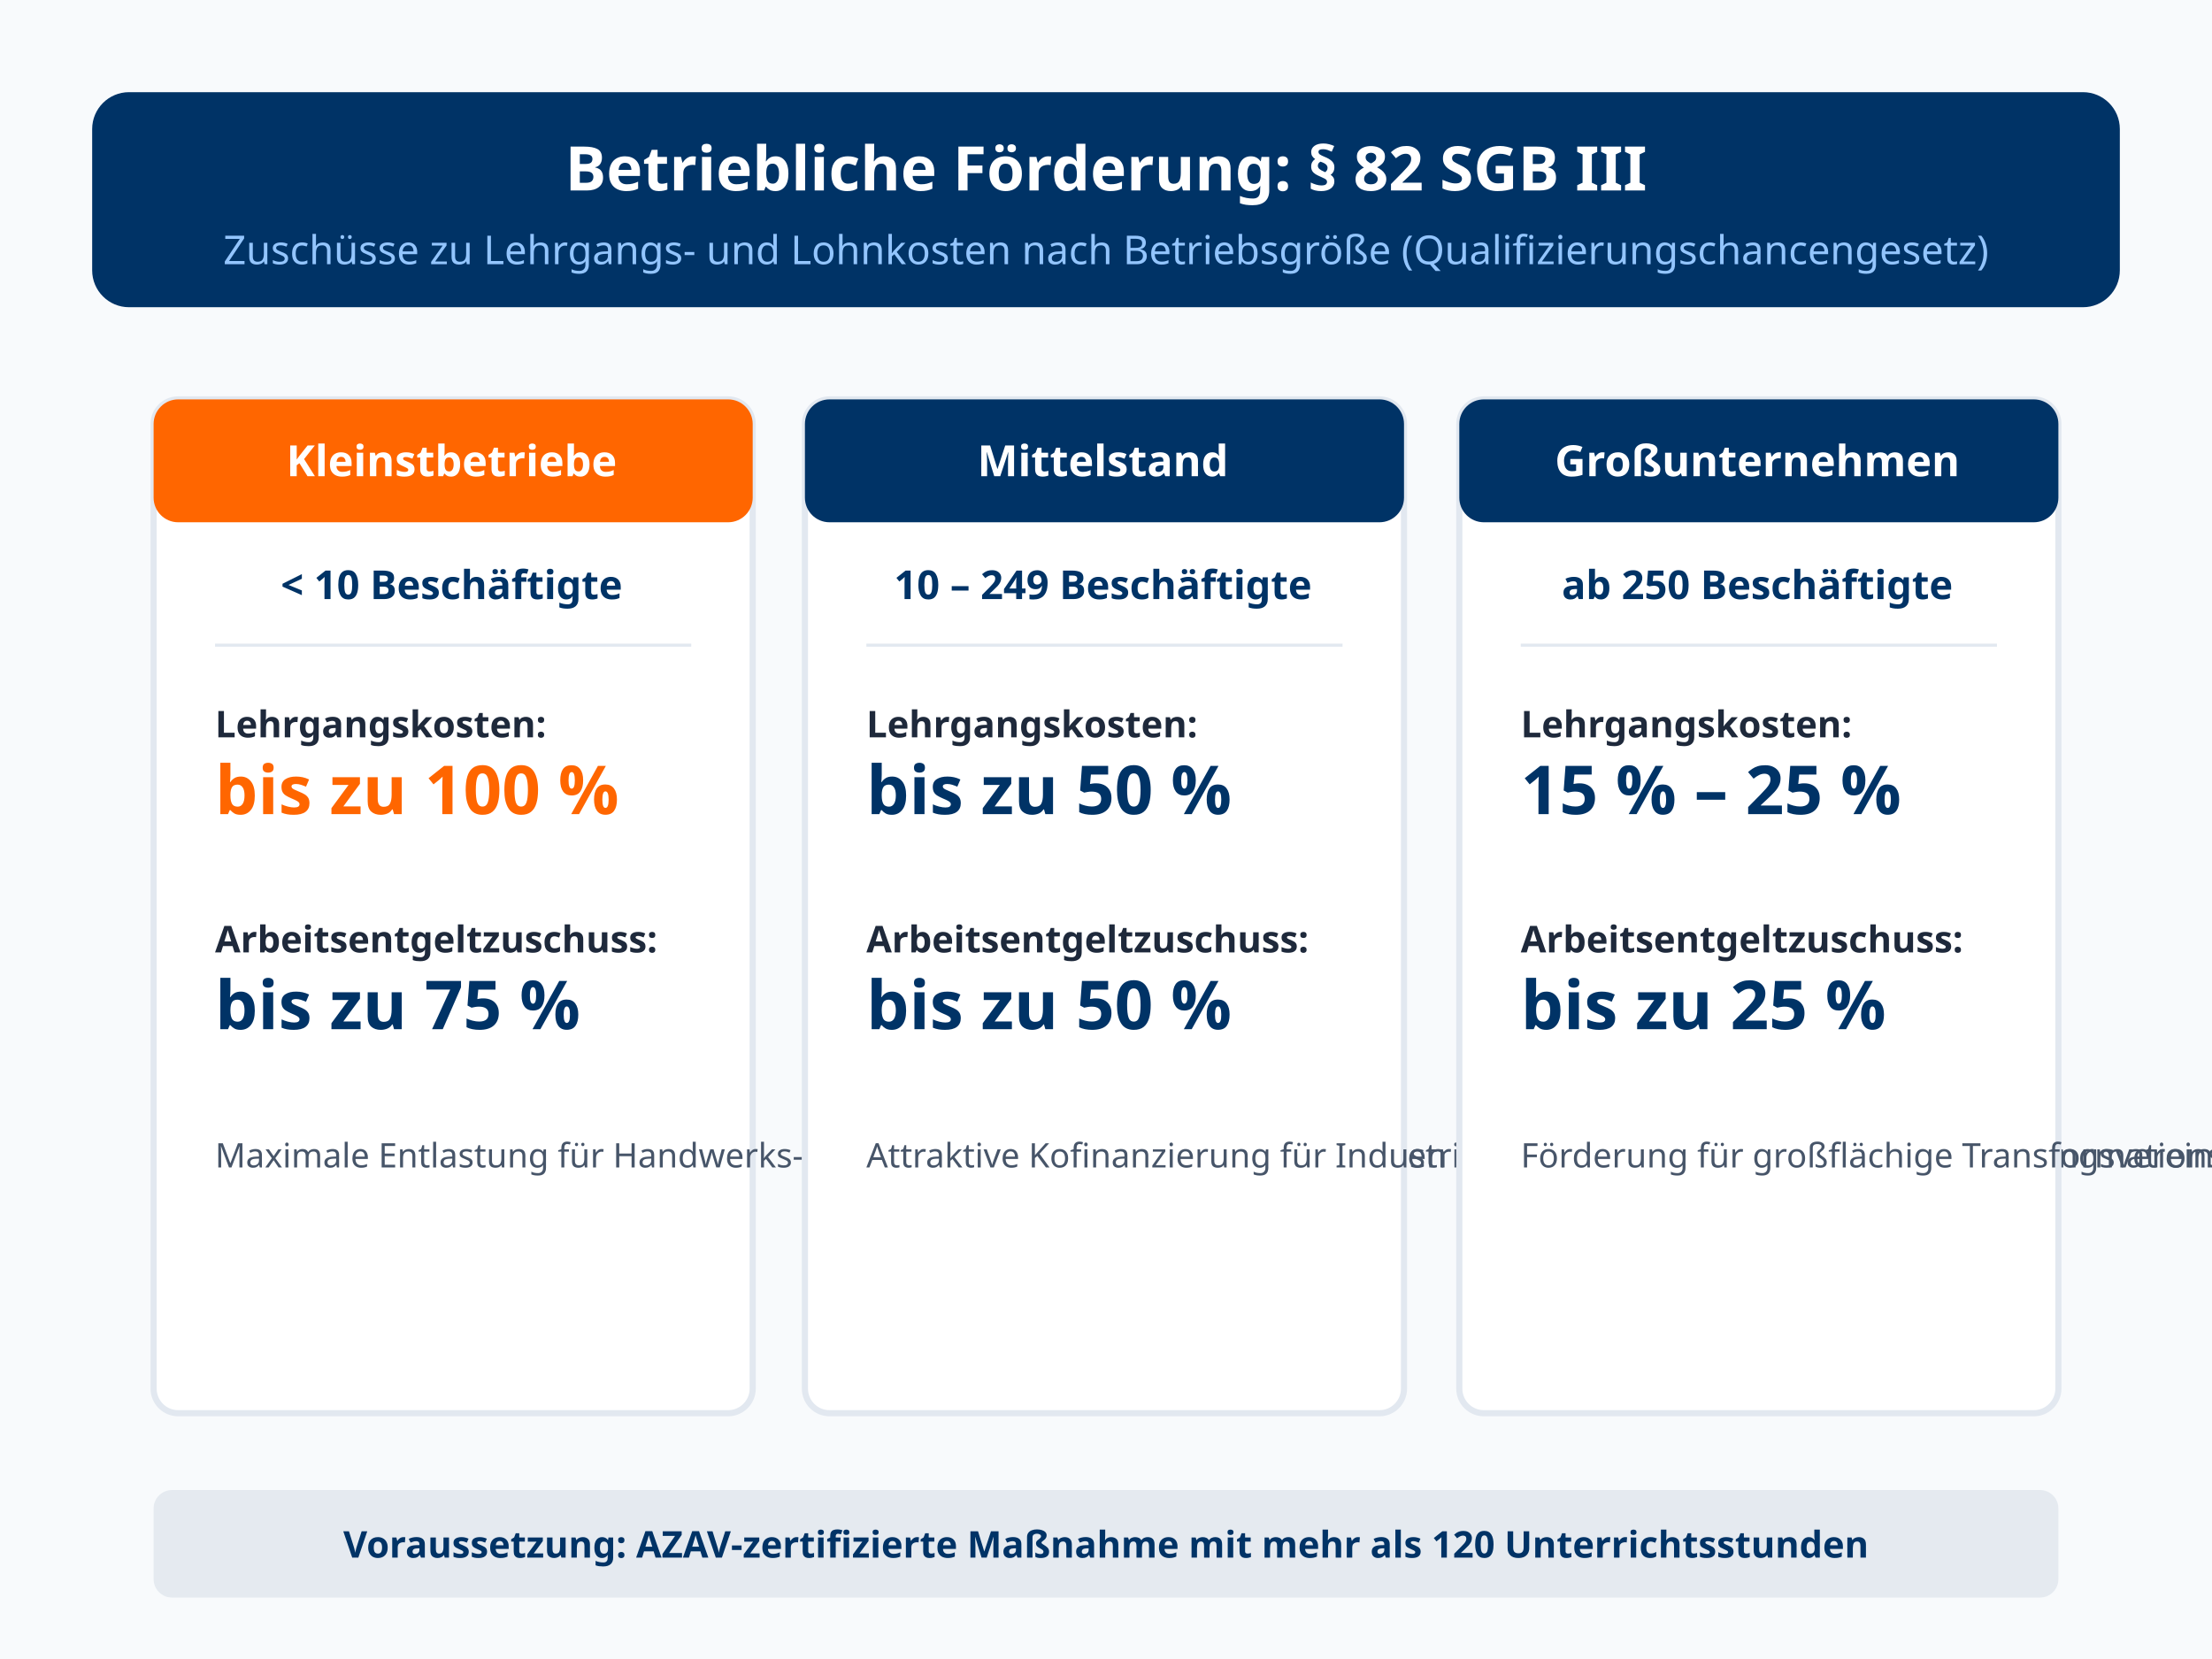
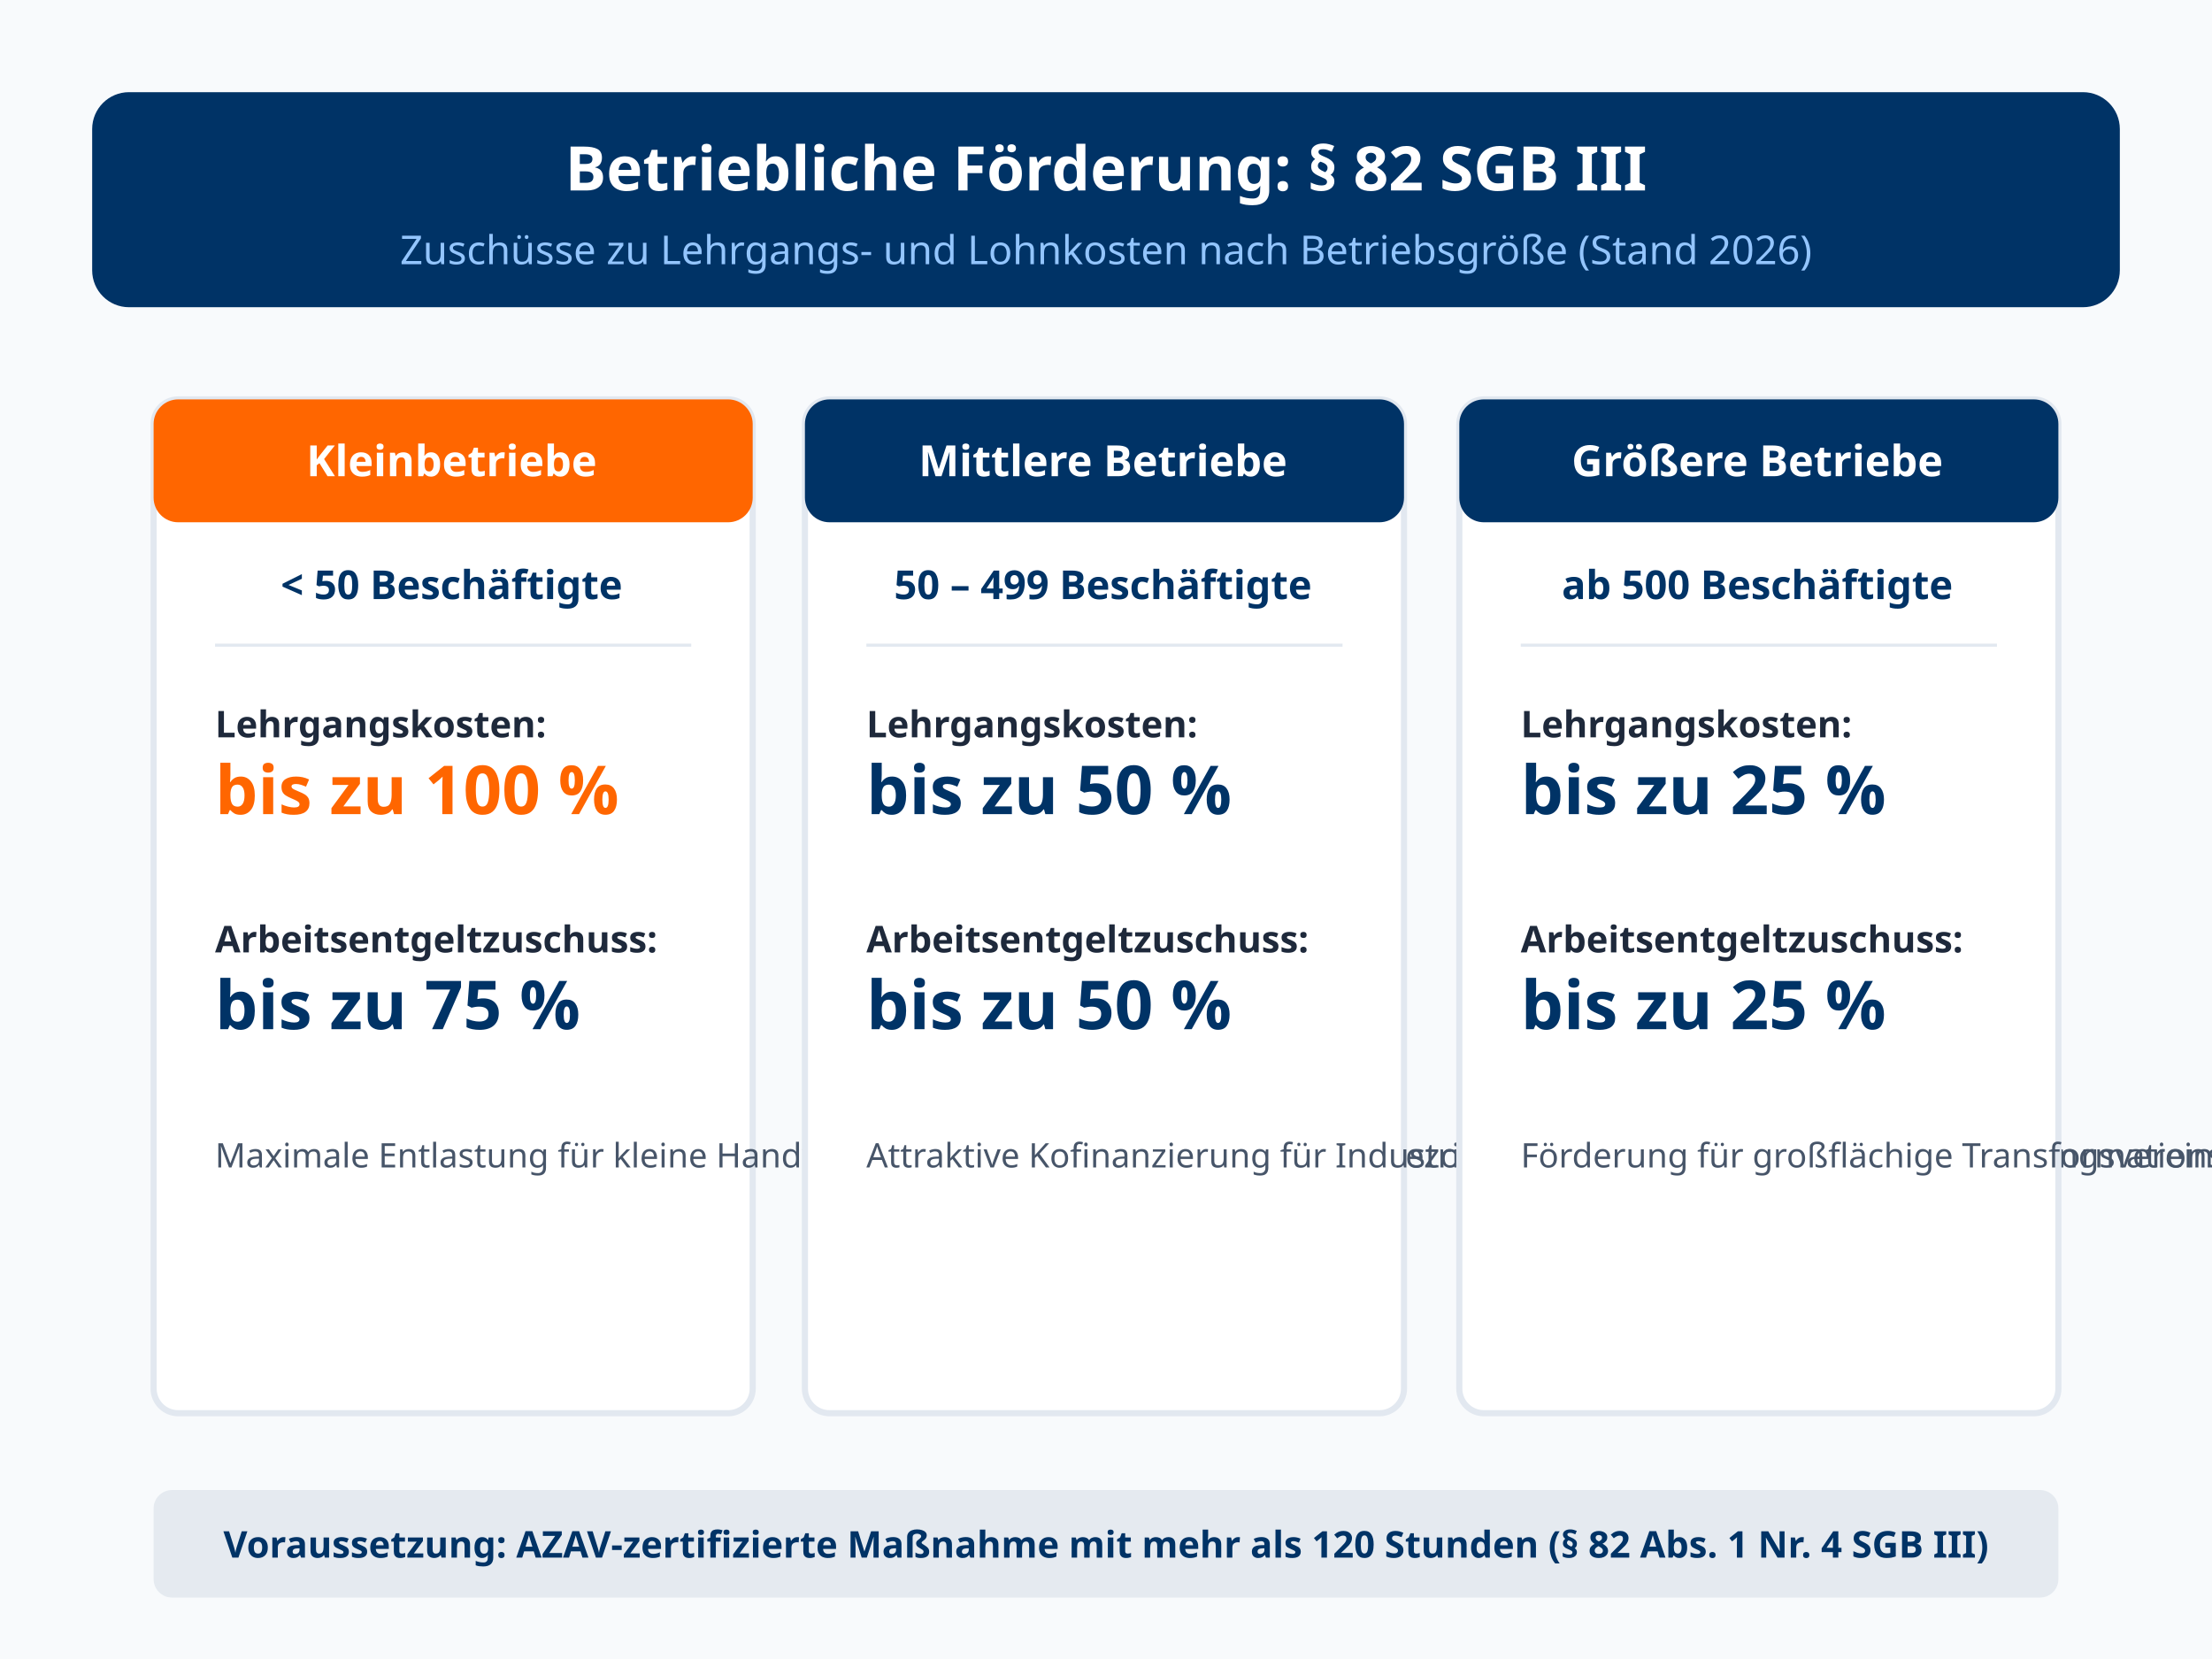
<svg xmlns="http://www.w3.org/2000/svg" viewBox="0 0 720 540" width="720" height="540">
  <rect width="720" height="540" fill="#F8FAFC" />
  <rect x="30" y="30" width="660" height="70" rx="12" fill="#003366" />
  <text x="360" y="62" fill="#FFFFFF" font-family="system-ui, sans-serif" font-size="20" font-weight="700" text-anchor="middle">Betriebliche Förderung: § 82 SGB III</text>
-   <text x="360" y="86" fill="#93C5FD" font-family="system-ui, sans-serif" font-size="13" text-anchor="middle">Zuschüsse zu Lehrgangs- und Lohnkosten nach Betriebsgröße (Qualifizierungschancengesetz)</text>
+   <text x="360" y="86" fill="#93C5FD" font-family="system-ui, sans-serif" font-size="13" text-anchor="middle">Zuschüsse zu Lehrgangs- und Lohnkosten nach Betriebsgröße (Stand 2026)</text>
  <g transform="translate(50, 130)">
    <rect width="195" height="330" rx="8" fill="#FFFFFF" stroke="#E2E8F0" stroke-width="2" />
    <rect width="195" height="40" rx="8" fill="#FF6600" />
-     <text x="97" y="25" fill="#FFFFFF" font-family="system-ui, sans-serif" font-size="14" font-weight="700" text-anchor="middle">Kleinstbetriebe</text>
-     <text x="97" y="65" fill="#003366" font-family="system-ui, sans-serif" font-size="13" font-weight="700" text-anchor="middle">&lt; 10 Beschäftigte</text>
+     <text x="97" y="25" fill="#FFFFFF" font-family="system-ui, sans-serif" font-size="14" font-weight="700" text-anchor="middle">Kleinbetriebe</text>
+     <text x="97" y="65" fill="#003366" font-family="system-ui, sans-serif" font-size="13" font-weight="700" text-anchor="middle">&lt; 50 Beschäftigte</text>
    <line x1="20" y1="80" x2="175" y2="80" stroke="#E2E8F0" />
    <text x="20" y="110" fill="#1E293B" font-family="system-ui, sans-serif" font-size="12" font-weight="700">Lehrgangskosten:</text>
    <text x="20" y="135" fill="#FF6600" font-family="system-ui, sans-serif" font-size="22" font-weight="800">bis zu 100 %</text>
    <text x="20" y="180" fill="#1E293B" font-family="system-ui, sans-serif" font-size="12" font-weight="700">Arbeitsentgeltzuschuss:</text>
    <text x="20" y="205" fill="#003366" font-family="system-ui, sans-serif" font-size="22" font-weight="800">bis zu 75 %</text>
-     <text x="20" y="250" fill="#475569" font-family="system-ui, sans-serif" font-size="11">Maximale Entlastung für Handwerks- und Praxisinhaber bei berufsbezogenen Deutschkursen.</text>
+     <text x="20" y="250" fill="#475569" font-family="system-ui, sans-serif" font-size="11">Maximale Entlastung für kleine Handwerks- und Praxisbetriebe bei berufsbezogenen Deutschkursen.</text>
  </g>
  <g transform="translate(262, 130)">
    <rect width="195" height="330" rx="8" fill="#FFFFFF" stroke="#E2E8F0" stroke-width="2" />
    <rect width="195" height="40" rx="8" fill="#003366" />
-     <text x="97" y="25" fill="#FFFFFF" font-family="system-ui, sans-serif" font-size="14" font-weight="700" text-anchor="middle">Mittelstand</text>
-     <text x="97" y="65" fill="#003366" font-family="system-ui, sans-serif" font-size="13" font-weight="700" text-anchor="middle">10 – 249 Beschäftigte</text>
+     <text x="97" y="25" fill="#FFFFFF" font-family="system-ui, sans-serif" font-size="14" font-weight="700" text-anchor="middle">Mittlere Betriebe</text>
+     <text x="97" y="65" fill="#003366" font-family="system-ui, sans-serif" font-size="13" font-weight="700" text-anchor="middle">50 – 499 Beschäftigte</text>
    <line x1="20" y1="80" x2="175" y2="80" stroke="#E2E8F0" />
    <text x="20" y="110" fill="#1E293B" font-family="system-ui, sans-serif" font-size="12" font-weight="700">Lehrgangskosten:</text>
    <text x="20" y="135" fill="#003366" font-family="system-ui, sans-serif" font-size="22" font-weight="800">bis zu 50 %</text>
    <text x="20" y="180" fill="#1E293B" font-family="system-ui, sans-serif" font-size="12" font-weight="700">Arbeitsentgeltzuschuss:</text>
    <text x="20" y="205" fill="#003366" font-family="system-ui, sans-serif" font-size="22" font-weight="800">bis zu 50 %</text>
    <text x="20" y="250" fill="#475569" font-family="system-ui, sans-serif" font-size="11">Attraktive Kofinanzierung für Industrie- und Pflegebetriebe mit Weiterbildungsvereinbarung.</text>
  </g>
  <g transform="translate(475, 130)">
    <rect width="195" height="330" rx="8" fill="#FFFFFF" stroke="#E2E8F0" stroke-width="2" />
    <rect width="195" height="40" rx="8" fill="#003366" />
-     <text x="97" y="25" fill="#FFFFFF" font-family="system-ui, sans-serif" font-size="14" font-weight="700" text-anchor="middle">Großunternehmen</text>
-     <text x="97" y="65" fill="#003366" font-family="system-ui, sans-serif" font-size="13" font-weight="700" text-anchor="middle">ab 250 Beschäftigte</text>
+     <text x="97" y="25" fill="#FFFFFF" font-family="system-ui, sans-serif" font-size="14" font-weight="700" text-anchor="middle">Größere Betriebe</text>
+     <text x="97" y="65" fill="#003366" font-family="system-ui, sans-serif" font-size="13" font-weight="700" text-anchor="middle">ab 500 Beschäftigte</text>
    <line x1="20" y1="80" x2="175" y2="80" stroke="#E2E8F0" />
    <text x="20" y="110" fill="#1E293B" font-family="system-ui, sans-serif" font-size="12" font-weight="700">Lehrgangskosten:</text>
-     <text x="20" y="135" fill="#003366" font-family="system-ui, sans-serif" font-size="22" font-weight="800">15 % – 25 %</text>
+     <text x="20" y="135" fill="#003366" font-family="system-ui, sans-serif" font-size="22" font-weight="800">bis zu 25 %</text>
    <text x="20" y="180" fill="#1E293B" font-family="system-ui, sans-serif" font-size="12" font-weight="700">Arbeitsentgeltzuschuss:</text>
    <text x="20" y="205" fill="#003366" font-family="system-ui, sans-serif" font-size="22" font-weight="800">bis zu 25 %</text>
    <text x="20" y="250" fill="#475569" font-family="system-ui, sans-serif" font-size="11">Förderung für großflächige Transformations- und Qualifizierungsprogramme im Konzern.</text>
  </g>
  <rect x="50" y="485" width="620" height="35" rx="6" fill="#003366" opacity="0.08" />
-   <text x="360" y="507" fill="#003366" font-family="system-ui, sans-serif" font-size="12" font-weight="600" text-anchor="middle">Voraussetzung: AZAV-zertifizierte Maßnahme mit mehr als 120 Unterrichtsstunden</text>
+   <text x="360" y="507" fill="#003366" font-family="system-ui, sans-serif" font-size="12" font-weight="600" text-anchor="middle">Voraussetzung: AZAV-zertifizierte Maßnahme mit mehr als 120 Stunden (§ 82 Abs. 1 Nr. 4 SGB III)</text>
</svg>
